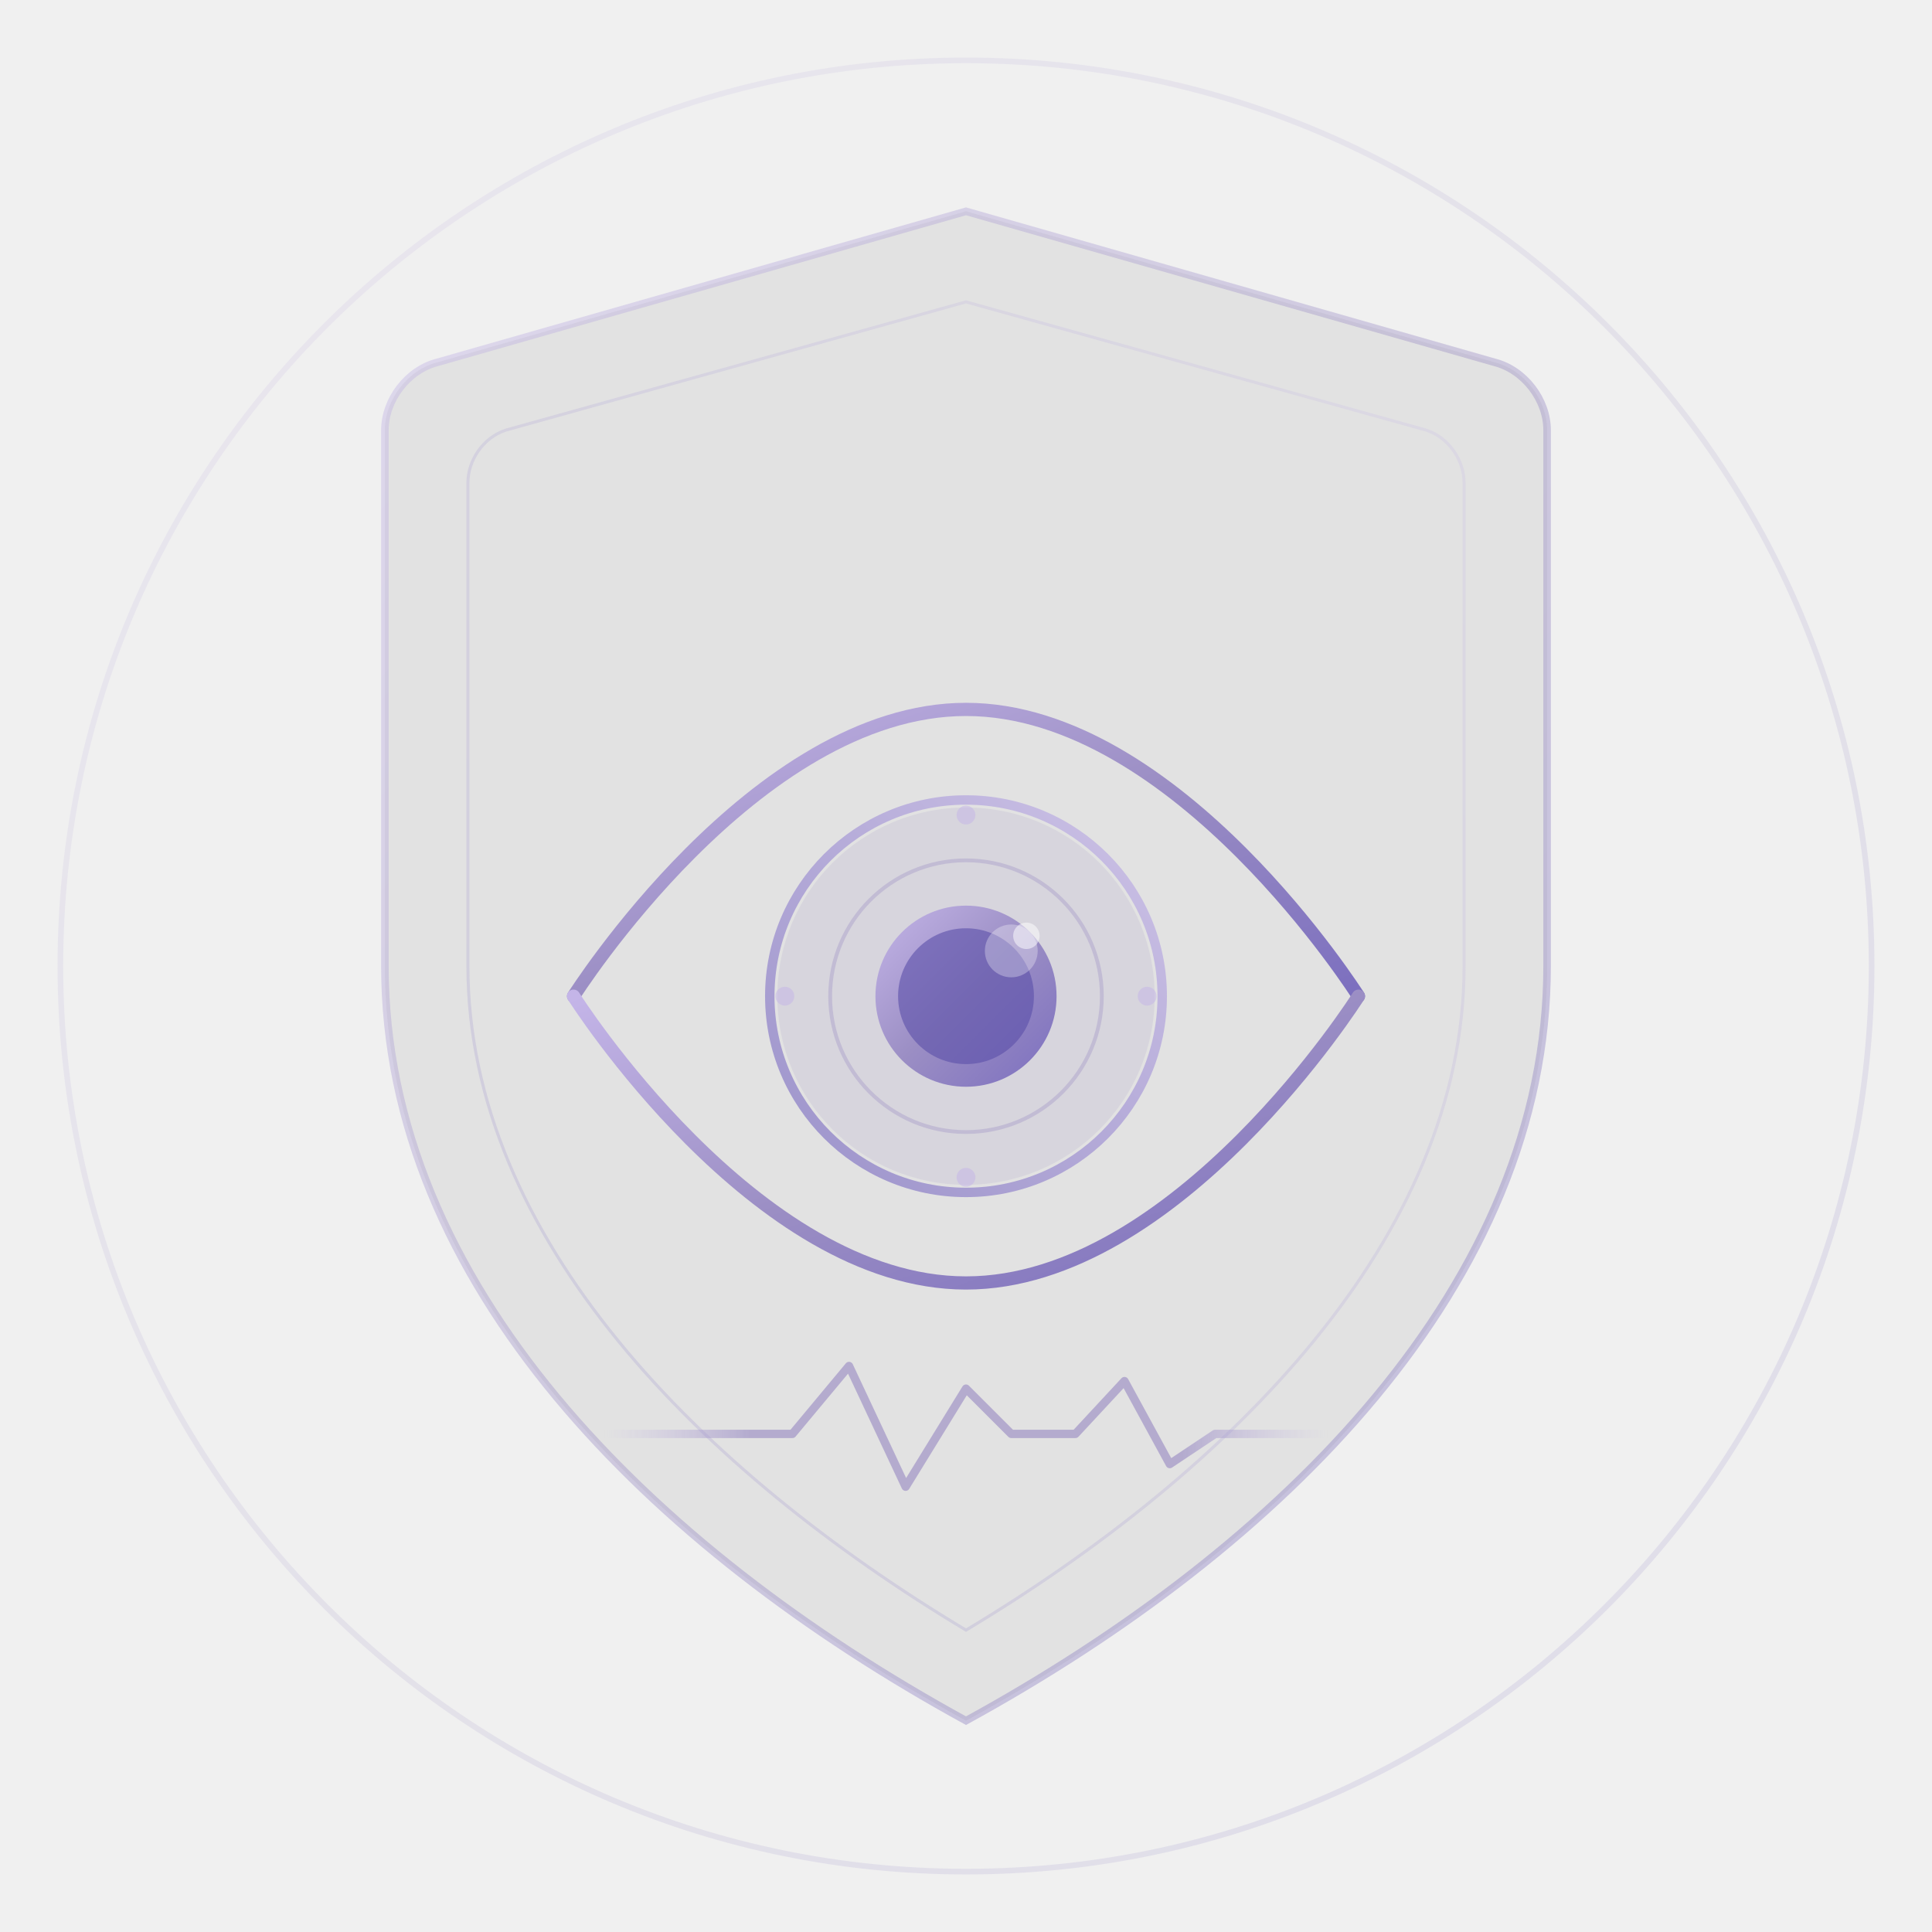
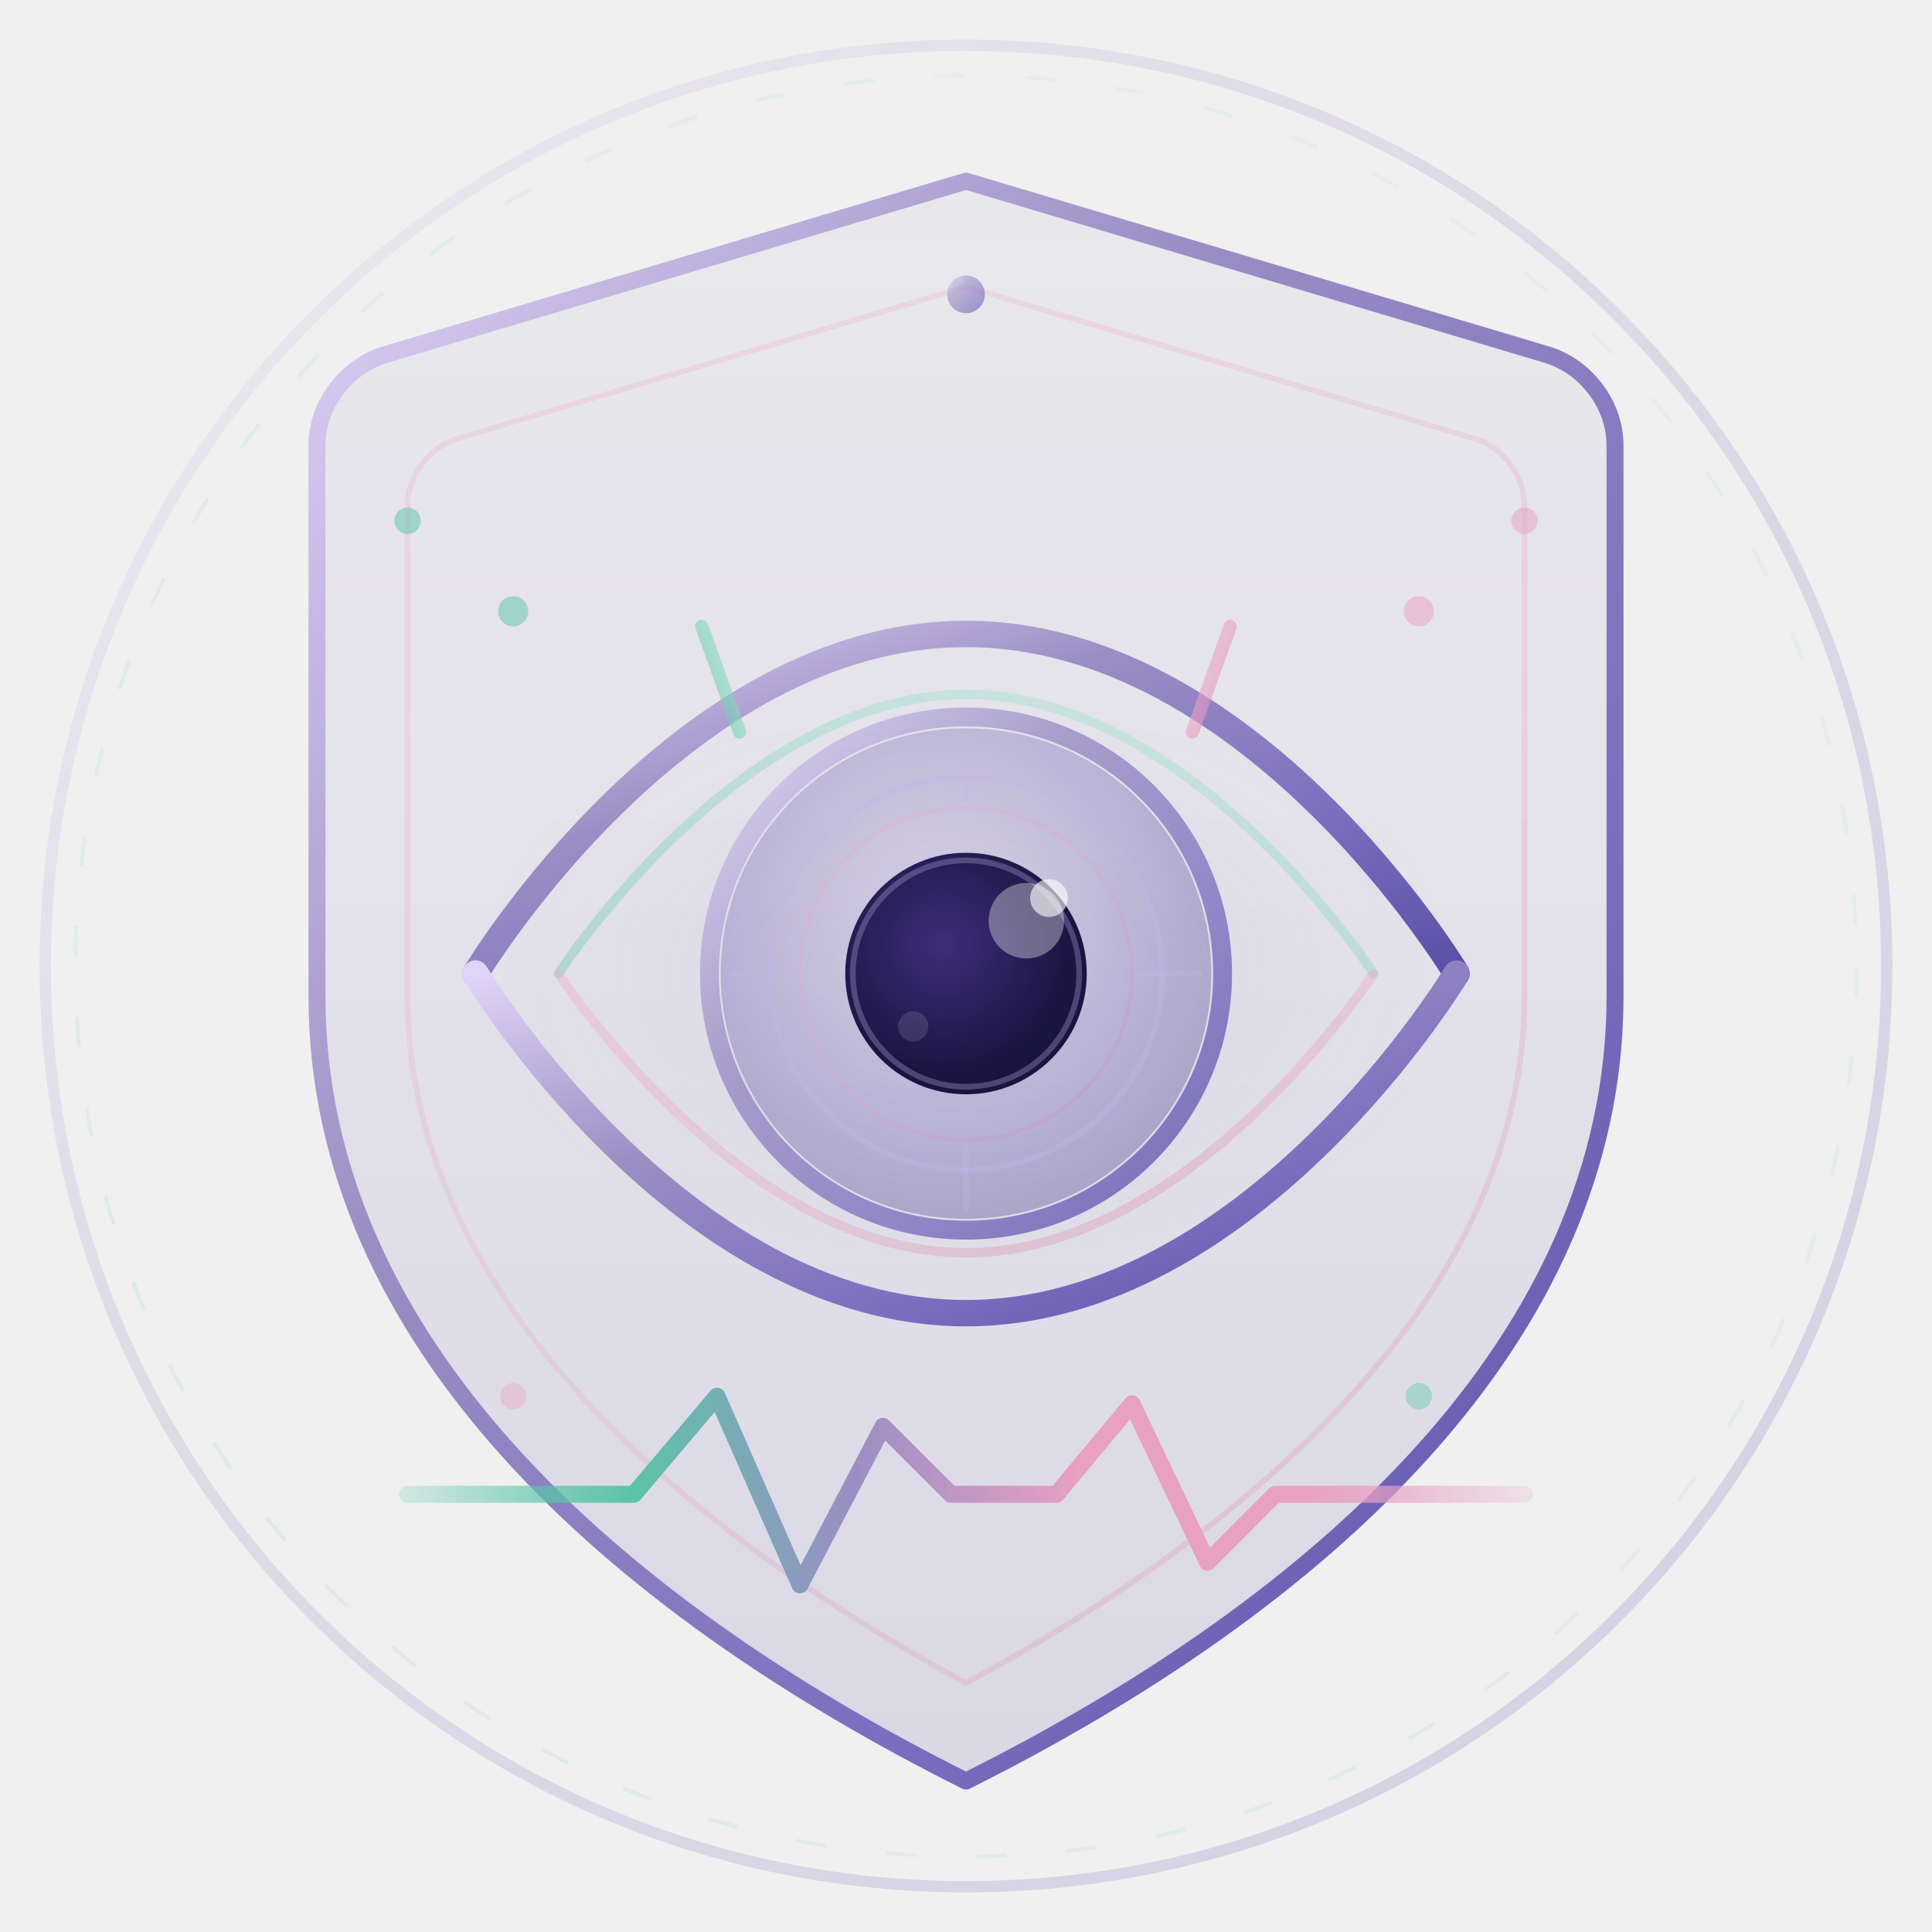
<svg xmlns="http://www.w3.org/2000/svg" width="512" height="512" viewBox="0 0 512 512" fill="none">
  <defs>
-     <linearGradient id="vigiaGrad" x1="0" y1="0" x2="1" y2="1">
+     <linearGradient id="vgMain" x1="0" y1="0" x2="1" y2="1">
+       <stop offset="0%" stop-color="#E0D4F7" />
+       <stop offset="35%" stop-color="#9B8EC4" />
+       <stop offset="70%" stop-color="#7C6FBF" />
+       <stop offset="100%" stop-color="#5A4FA8" />
+     </linearGradient>
+     <linearGradient id="vgRose" x1="0" y1="0" x2="1" y2="1">
+       <stop offset="0%" stop-color="#F2A7C3" />
+       <stop offset="50%" stop-color="#E8A0C4" />
+       <stop offset="100%" stop-color="#D47BA8" />
+     </linearGradient>
+     <linearGradient id="vgTeal" x1="0" y1="1" x2="1" y2="0">
+       <stop offset="0%" stop-color="#5BC4A8" />
+       <stop offset="50%" stop-color="#7AD4B8" />
+       <stop offset="100%" stop-color="#A0E8D0" />
+     </linearGradient>
+     <radialGradient id="vgIris" cx="0.45" cy="0.4" r="0.6">
      <stop offset="0%" stop-color="#C4B5E8" />
-       <stop offset="50%" stop-color="#9B8EC4" />
-       <stop offset="100%" stop-color="#7C6FBF" />
+       <stop offset="40%" stop-color="#9B8EC4" />
+       <stop offset="75%" stop-color="#6B5FB0" />
+       <stop offset="100%" stop-color="#4A3F8F" />
+     </radialGradient>
+     <radialGradient id="vgPupil" cx="0.4" cy="0.38" r="0.55">
+       <stop offset="0%" stop-color="#3D2E7A" />
+       <stop offset="100%" stop-color="#1A1440" />
+     </radialGradient>
+     <linearGradient id="vgPulse" x1="0" y1="0.5" x2="1" y2="0.5">
+       <stop offset="0%" stop-color="#5BC4A8" stop-opacity="0.2" />
+       <stop offset="20%" stop-color="#5BC4A8" />
+       <stop offset="40%" stop-color="#9B8EC4" />
+       <stop offset="60%" stop-color="#E8A0C4" />
+       <stop offset="80%" stop-color="#E8A0C4" />
+       <stop offset="100%" stop-color="#E8A0C4" stop-opacity="0.2" />
    </linearGradient>
-     <linearGradient id="vigiaGrad2" x1="0" y1="1" x2="1" y2="0">
-       <stop offset="0%" stop-color="#7C6FBF" />
-       <stop offset="100%" stop-color="#C4B5E8" />
+     <linearGradient id="vgShield" x1="0.5" y1="0" x2="0.5" y2="1">
+       <stop offset="0%" stop-color="#9B8EC4" stop-opacity="0.08" />
+       <stop offset="100%" stop-color="#5A4FA8" stop-opacity="0.15" />
    </linearGradient>
-     <linearGradient id="pulseGrad" x1="0" y1="0.5" x2="1" y2="0.5">
-       <stop offset="0%" stop-color="#C4B5E8" stop-opacity="0" />
-       <stop offset="20%" stop-color="#9B8EC4" />
-       <stop offset="80%" stop-color="#9B8EC4" />
-       <stop offset="100%" stop-color="#C4B5E8" stop-opacity="0" />
-     </linearGradient>
+     <radialGradient id="vgEyeGlow" cx="0.5" cy="0.5" r="0.5">
+       <stop offset="0%" stop-color="#9B8EC4" stop-opacity="0.12" />
+       <stop offset="100%" stop-color="#9B8EC4" stop-opacity="0" />
+     </radialGradient>
  </defs>
-   <circle cx="256" cy="256" r="240" stroke="url(#vigiaGrad)" stroke-width="1.5" stroke-opacity="0.15" fill="none" />
-   <path d="M256 56 C256 56 396 96 396 96 C404 98 410 106 410 114 L410 256 C410 340 340 410 256 456 C172 410 102 340 102 256 L102 114 C102 106 108 98 116 96 C116 96 256 56 256 56Z" fill="currentColor" fill-opacity="0.06" stroke="url(#vigiaGrad)" stroke-width="2" stroke-opacity="0.4" />
-   <path d="M256 80 C256 80 378 114 378 114 C384 116 388 122 388 128 L388 256 C388 328 326 390 256 432 C186 390 124 328 124 256 L124 128 C124 122 128 116 134 114 C134 114 256 80 256 80Z" fill="none" stroke="url(#vigiaGrad2)" stroke-width="0.8" stroke-opacity="0.2" />
-   <path d="M152 264 C152 264 200 188 256 188 C312 188 360 264 360 264" fill="none" stroke="url(#vigiaGrad)" stroke-width="3.5" stroke-linecap="round" />
-   <path d="M152 264 C152 264 200 340 256 340 C312 340 360 264 360 264" fill="none" stroke="url(#vigiaGrad)" stroke-width="3.5" stroke-linecap="round" />
-   <circle cx="256" cy="264" r="52" fill="none" stroke="url(#vigiaGrad2)" stroke-width="2.5" stroke-opacity="0.7" />
-   <circle cx="256" cy="264" r="50" fill="#9B8EC4" fill-opacity="0.15" />
-   <circle cx="256" cy="264" r="36" fill="none" stroke="#9B8EC4" stroke-width="1" stroke-opacity="0.35" />
-   <circle cx="256" cy="264" r="24" fill="url(#vigiaGrad)" />
-   <circle cx="256" cy="264" r="18" fill="#5A4FA8" fill-opacity="0.6" />
-   <circle cx="268" cy="252" r="7" fill="white" fill-opacity="0.3" />
-   <circle cx="272" cy="248" r="3.5" fill="white" fill-opacity="0.5" />
-   <path d="M160 380 L210 380 L225 362 L240 394 L256 368 L268 380 L285 380 L298 366 L310 388 L322 380 L352 380" fill="none" stroke="url(#pulseGrad)" stroke-width="2.2" stroke-linecap="round" stroke-linejoin="round" stroke-opacity="0.65" />
-   <circle cx="256" cy="216" r="2.5" fill="#C4B5E8" fill-opacity="0.5" />
-   <circle cx="256" cy="312" r="2.5" fill="#C4B5E8" fill-opacity="0.5" />
-   <circle cx="208" cy="264" r="2.5" fill="#C4B5E8" fill-opacity="0.5" />
-   <circle cx="304" cy="264" r="2.5" fill="#C4B5E8" fill-opacity="0.5" />
+   <circle cx="256" cy="256" r="244" stroke="url(#vgMain)" stroke-width="3" stroke-opacity="0.2" fill="none" />
+   <circle cx="256" cy="256" r="236" stroke="url(#vgTeal)" stroke-width="1" stroke-opacity="0.12" fill="none" stroke-dasharray="8 16" />
+   <path d="M256 48 C256 48 410 94 410 94 C420 97 428 107 428 118 L428 264 C428 355 350 425 256 472 C162 425 84 355 84 264 L84 118 C84 107 92 97 102 94 C102 94 256 48 256 48Z" fill="url(#vgShield)" stroke="url(#vgMain)" stroke-width="4.5" stroke-linejoin="round" />
+   <path d="M256 76 C256 76 390 116 390 116 C398 118 404 126 404 134 L404 264 C404 342 334 404 256 446 C178 404 108 342 108 264 L108 134 C108 126 114 118 122 116 C122 116 256 76 256 76Z" fill="none" stroke="url(#vgRose)" stroke-width="1.5" stroke-opacity="0.25" stroke-linejoin="round" />
+   <ellipse cx="256" cy="258" rx="130" ry="80" fill="url(#vgEyeGlow)" />
+   <path d="M126 258 C126 258 180 168 256 168 C332 168 386 258 386 258" fill="none" stroke="url(#vgMain)" stroke-width="7" stroke-linecap="round" />
+   <path d="M126 258 C126 258 180 348 256 348 C332 348 386 258 386 258" fill="none" stroke="url(#vgMain)" stroke-width="7" stroke-linecap="round" />
+   <path d="M148 258 C148 258 196 184 256 184 C316 184 364 258 364 258" fill="none" stroke="url(#vgTeal)" stroke-width="2.5" stroke-linecap="round" stroke-opacity="0.35" />
+   <path d="M148 258 C148 258 196 332 256 332 C316 332 364 258 364 258" fill="none" stroke="url(#vgRose)" stroke-width="2.5" stroke-linecap="round" stroke-opacity="0.35" />
+   <line x1="196" y1="194" x2="186" y2="166" stroke="url(#vgTeal)" stroke-width="3.5" stroke-linecap="round" stroke-opacity="0.6" />
+   <line x1="256" y1="172" x2="256" y2="142" stroke="url(#vgMain)" stroke-width="3.5" stroke-linecap="round" stroke-opacity="0.7" />
+   <line x1="316" y1="194" x2="326" y2="166" stroke="url(#vgRose)" stroke-width="3.5" stroke-linecap="round" stroke-opacity="0.6" />
+   <circle cx="256" cy="258" r="68" fill="none" stroke="url(#vgMain)" stroke-width="5" stroke-opacity="0.8" />
+   <circle cx="256" cy="258" r="65" fill="url(#vgIris)" fill-opacity="0.35" />
+   <circle cx="256" cy="258" r="52" fill="none" stroke="#C4B5E8" stroke-width="1.5" stroke-opacity="0.4" />
+   <circle cx="256" cy="258" r="44" fill="none" stroke="url(#vgRose)" stroke-width="1" stroke-opacity="0.25" />
+   <line x1="256" y1="196" x2="256" y2="212" stroke="#C4B5E8" stroke-width="1.5" stroke-opacity="0.3" stroke-linecap="round" />
+   <line x1="256" y1="304" x2="256" y2="320" stroke="#C4B5E8" stroke-width="1.5" stroke-opacity="0.3" stroke-linecap="round" />
+   <line x1="194" y1="258" x2="210" y2="258" stroke="#C4B5E8" stroke-width="1.5" stroke-opacity="0.3" stroke-linecap="round" />
+   <line x1="302" y1="258" x2="318" y2="258" stroke="#C4B5E8" stroke-width="1.5" stroke-opacity="0.3" stroke-linecap="round" />
+   <circle cx="256" cy="258" r="32" fill="url(#vgPupil)" />
+   <circle cx="256" cy="258" r="30" fill="none" stroke="#9B8EC4" stroke-width="1.5" stroke-opacity="0.4" />
+   <circle cx="272" cy="244" r="10" fill="white" fill-opacity="0.35" />
+   <circle cx="278" cy="238" r="5" fill="white" fill-opacity="0.6" />
+   <circle cx="242" cy="272" r="4" fill="white" fill-opacity="0.12" />
+   <path d="M108 396 L168 396 L190 370 L212 420 L234 378 L252 396 L280 396 L300 372 L320 414 L338 396 L404 396" fill="none" stroke="url(#vgPulse)" stroke-width="4.5" stroke-linecap="round" stroke-linejoin="round" />
+   <circle cx="136" cy="162" r="4" fill="#5BC4A8" fill-opacity="0.5" />
+   <circle cx="376" cy="162" r="4" fill="#E8A0C4" fill-opacity="0.5" />
+   <circle cx="136" cy="370" r="3.5" fill="#E8A0C4" fill-opacity="0.4" />
+   <circle cx="376" cy="370" r="3.5" fill="#5BC4A8" fill-opacity="0.4" />
+   <circle cx="256" cy="78" r="5" fill="url(#vgMain)" fill-opacity="0.6" />
+   <circle cx="108" cy="138" r="3.5" fill="#5BC4A8" fill-opacity="0.5" />
+   <circle cx="404" cy="138" r="3.5" fill="#E8A0C4" fill-opacity="0.5" />
</svg>
